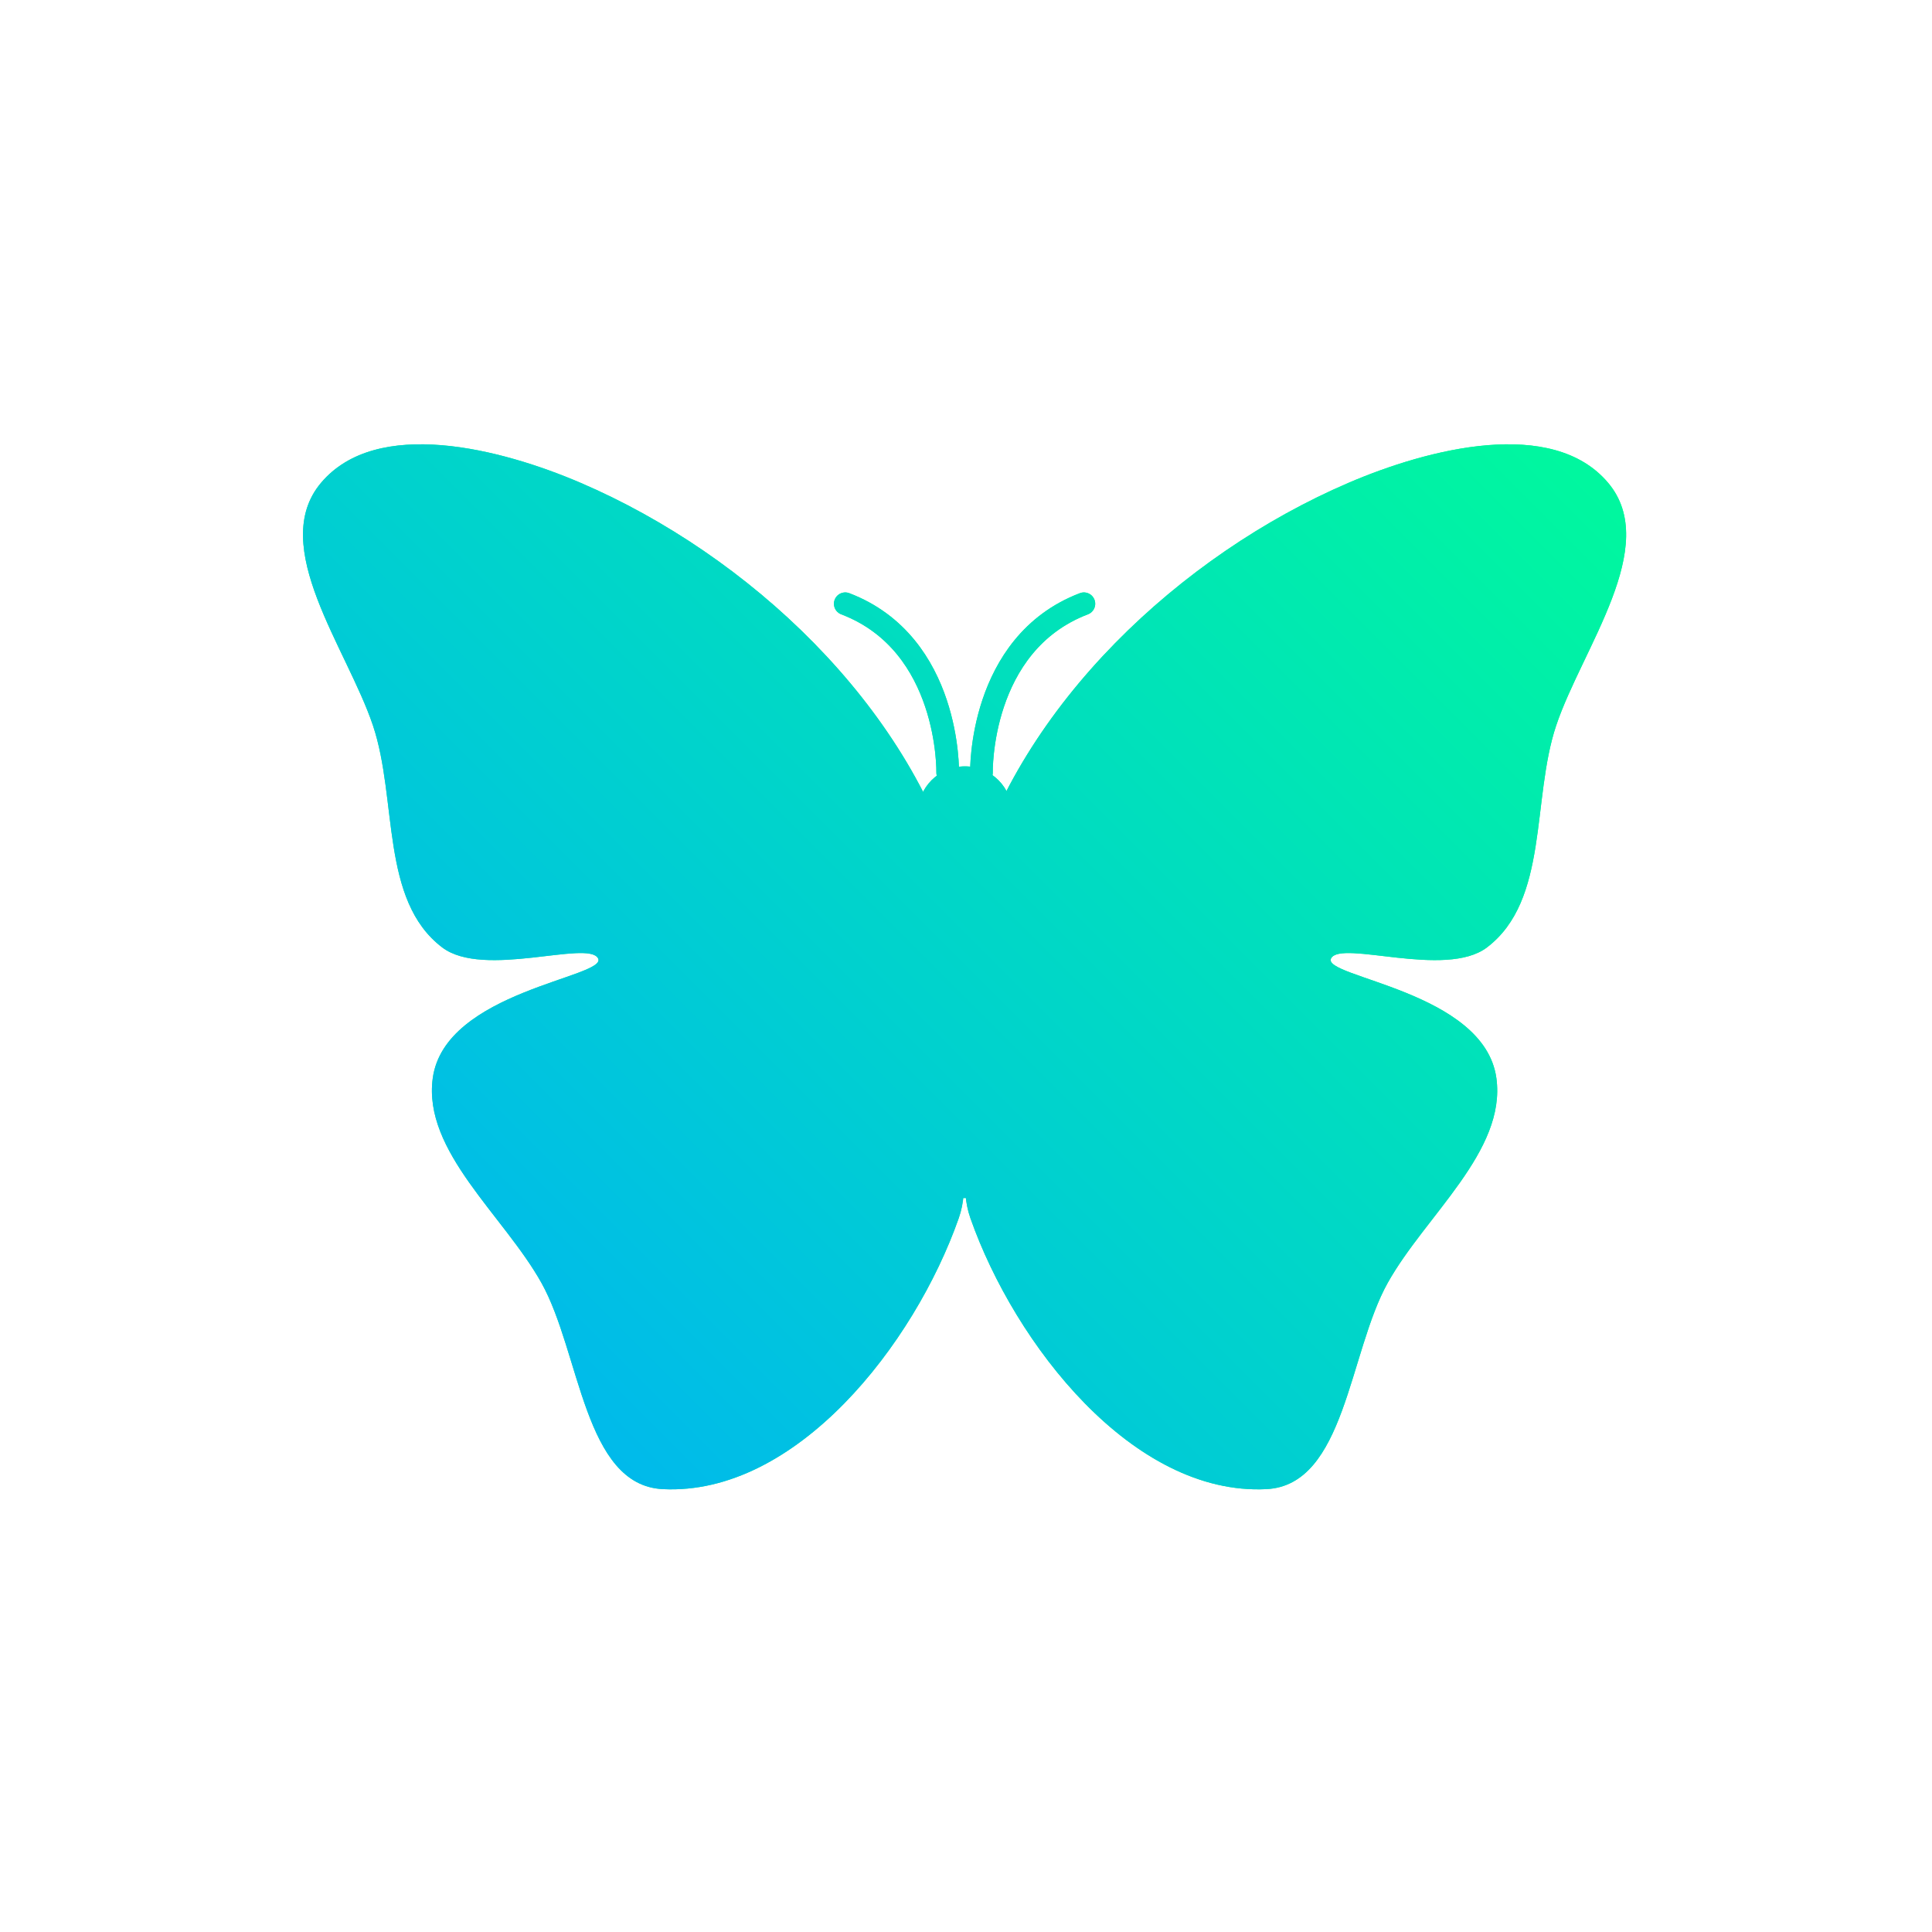
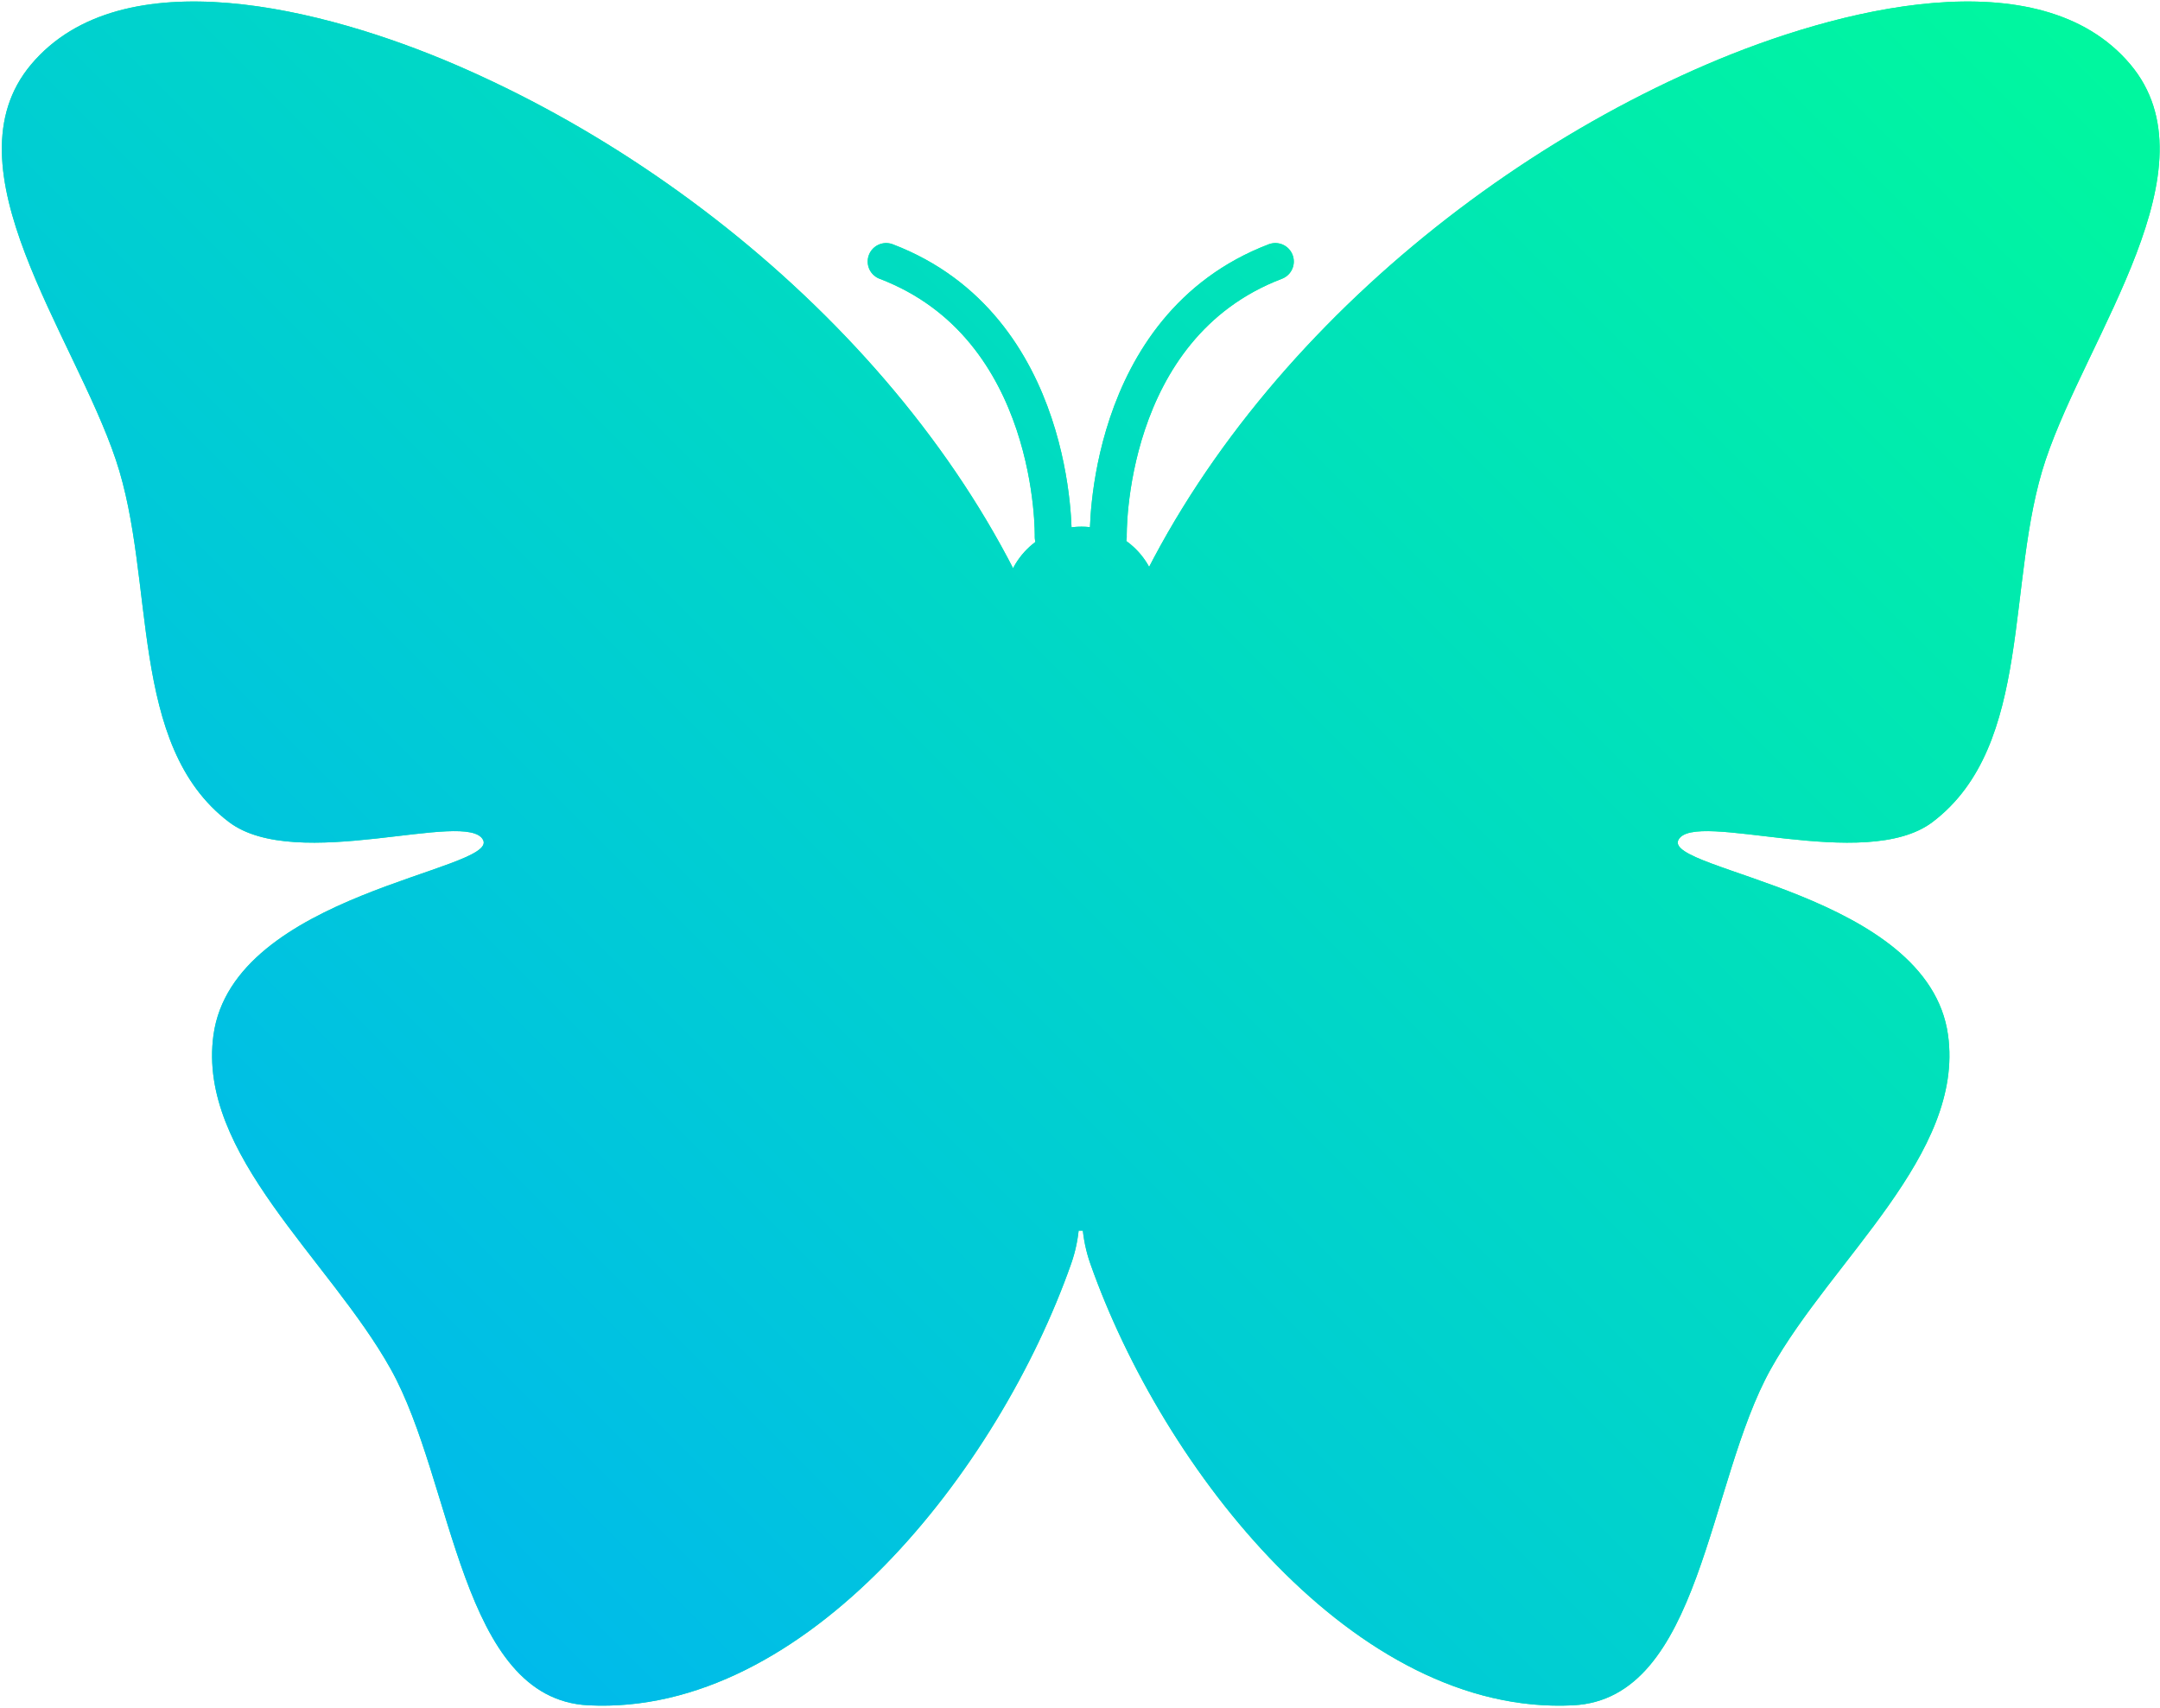
- <svg xmlns="http://www.w3.org/2000/svg" width="1024" height="1024" viewBox="0 0 1024 1024">
+ <svg xmlns="http://www.w3.org/2000/svg" width="702" height="555" viewBox="0 0 702 555">
  <g id="Butterfly">
    <g id="Left-Side">
-       <path id="Left-Wing" fill="#00ff95" fill-rule="evenodd" stroke="none" d="M 170.114 255.946 C 141.944 289.448 183.956 343.662 197.657 384.478 C 210.818 423.687 201.435 477.158 234.38 502.16 C 256.375 518.853 311.931 497.965 317.008 508.003 C 322.06 517.991 235.719 525.224 229.373 571.434 C 224.057 610.14 266.984 644.194 286.962 679.935 C 307.587 716.837 309.509 787.163 351.228 789.271 C 422.027 792.848 484.611 712.588 508.137 645.716 C 519.628 613.053 491.369 577.671 492.279 543.057 C 492.959 517.203 515.2 491.986 508.137 467.106 C 481.643 373.776 396.963 294.252 307.827 255.946 C 265.652 237.822 199.657 220.812 170.114 255.946 Z" />
-       <path id="Left-Antennae" fill="none" stroke="#00ff95" stroke-width="12" stroke-linecap="round" stroke-linejoin="round" d="M 502.295 409.517 C 502.295 409.517 503.792 341.282 448 320" />
+       <path id="Left-Wing" fill="#00ff95" fill-rule="evenodd" stroke="none" d="M 10.114 20.946 C -18.056 54.448 23.956 108.662 37.657 149.478 C 50.818 188.687 41.435 242.158 74.38 267.16 C 96.375 283.853 151.931 262.965 157.008 273.003 C 162.06 282.991 75.719 290.224 69.373 336.434 C 64.057 375.14 106.984 409.194 126.962 444.935 C 147.587 481.837 149.509 552.163 191.228 554.271 C 262.027 557.848 324.611 477.588 348.137 410.716 C 359.628 378.053 331.369 342.671 332.279 308.057 C 332.959 282.203 355.2 256.986 348.137 232.106 C 321.643 138.776 236.963 59.252 147.827 20.946 C 105.652 2.822 39.657 -14.188 10.114 20.946 Z" />
+       <path id="Left-Antennae" fill="none" stroke="#00ff95" stroke-width="12" stroke-linecap="round" stroke-linejoin="round" d="M 342.295 174.517 C 342.295 174.517 343.792 106.282 288 85" />
    </g>
    <g id="Right-Side">
-       <path id="path1" fill="#00ff95" fill-rule="evenodd" stroke="none" d="M 852.373 255.946 C 880.543 289.448 838.53 343.662 824.83 384.478 C 811.669 423.687 821.052 477.158 788.107 502.16 C 766.112 518.853 710.556 497.965 705.479 508.003 C 700.427 517.991 786.768 525.224 793.114 571.434 C 798.43 610.14 755.502 644.194 735.525 679.935 C 714.9 716.837 712.978 787.163 671.259 789.271 C 600.459 792.848 537.876 712.588 514.35 645.716 C 502.859 613.053 531.118 577.671 530.208 543.057 C 529.528 517.203 507.287 491.986 514.35 467.106 C 540.844 373.776 625.524 294.252 714.66 255.946 C 756.834 237.822 822.829 220.812 852.373 255.946 Z" />
-       <path id="path2" fill="none" stroke="#00ff95" stroke-width="12" stroke-linecap="round" stroke-linejoin="round" d="M 520.192 409.517 C 520.192 409.517 518.695 341.282 574.487 320" />
+       <path id="path1" fill="#00ff95" fill-rule="evenodd" stroke="none" d="M 692.373 20.946 C 720.543 54.448 678.53 108.662 664.83 149.478 C 651.669 188.687 661.052 242.158 628.107 267.16 C 606.112 283.853 550.556 262.965 545.479 273.003 C 540.427 282.991 626.768 290.224 633.114 336.434 C 638.43 375.14 595.502 409.194 575.525 444.935 C 554.9 481.837 552.978 552.163 511.259 554.271 C 440.459 557.848 377.876 477.588 354.35 410.716 C 342.859 378.053 371.118 342.671 370.208 308.057 C 369.528 282.203 347.287 256.986 354.35 232.106 C 380.844 138.776 465.524 59.252 554.66 20.946 C 596.834 2.822 662.829 -14.188 692.373 20.946 Z" />
+       <path id="path2" fill="none" stroke="#00ff95" stroke-width="12" stroke-linecap="round" stroke-linejoin="round" d="M 360.192 174.517 C 360.192 174.517 358.695 106.282 414.487 85" />
    </g>
-     <path id="Body" fill="#00ff95" fill-rule="evenodd" stroke="none" d="M 486.437 609.961 C 486.437 623.79 497.647 635 511.475 635 C 525.304 635 536.514 623.79 536.514 609.961 L 536.514 431.217 C 536.514 417.389 525.304 406.179 511.475 406.179 C 497.647 406.179 486.437 417.389 486.437 431.217 Z" />
+     <path id="Body" fill="#00ff95" fill-rule="evenodd" stroke="none" d="M 326.437 374.961 C 326.437 388.79 337.647 400 351.475 400 C 365.304 400 376.514 388.79 376.514 374.961 L 376.514 196.217 C 376.514 182.389 365.304 171.179 351.475 171.179 C 337.647 171.179 326.437 182.389 326.437 196.217 Z" />
  </g>
  <mask id="mask1" maskUnits="userSpaceOnUse" maskContentUnits="userSpaceOnUse" mask-type="alpha">
    <g id="g1">
      <g id="g2">
-         <path id="path3" fill="#00ff95" fill-rule="evenodd" stroke="none" d="M 170.114 255.946 C 141.944 289.448 183.956 343.662 197.657 384.478 C 210.818 423.687 201.435 477.158 234.38 502.16 C 256.375 518.853 311.931 497.965 317.008 508.003 C 322.06 517.991 235.719 525.224 229.373 571.434 C 224.057 610.14 266.984 644.194 286.962 679.935 C 307.587 716.837 309.509 787.163 351.228 789.271 C 422.027 792.848 484.611 712.588 508.137 645.716 C 519.628 613.053 491.369 577.671 492.279 543.057 C 492.959 517.203 515.2 491.986 508.137 467.106 C 481.643 373.776 396.963 294.252 307.827 255.946 C 265.652 237.822 199.657 220.812 170.114 255.946 Z" />
-         <path id="path4" fill="none" stroke="#00ff95" stroke-width="12" stroke-linecap="round" stroke-linejoin="round" d="M 502.295 409.517 C 502.295 409.517 503.792 341.282 448 320" />
+         <path id="path3" fill="#00ff95" fill-rule="evenodd" stroke="none" d="M 10.114 20.946 C -18.056 54.448 23.956 108.662 37.657 149.478 C 50.818 188.687 41.435 242.158 74.38 267.16 C 96.375 283.853 151.931 262.965 157.008 273.003 C 162.06 282.991 75.719 290.224 69.373 336.434 C 64.057 375.14 106.984 409.194 126.962 444.935 C 147.587 481.837 149.509 552.163 191.228 554.271 C 262.027 557.848 324.611 477.588 348.137 410.716 C 359.628 378.053 331.369 342.671 332.279 308.057 C 332.959 282.203 355.2 256.986 348.137 232.106 C 321.643 138.776 236.963 59.252 147.827 20.946 C 105.652 2.822 39.657 -14.188 10.114 20.946 Z" />
+         <path id="path4" fill="none" stroke="#00ff95" stroke-width="12" stroke-linecap="round" stroke-linejoin="round" d="M 342.295 174.517 C 342.295 174.517 343.792 106.282 288 85" />
      </g>
      <g id="g3">
-         <path id="path5" fill="#00ff95" fill-rule="evenodd" stroke="none" d="M 852.373 255.946 C 880.543 289.448 838.53 343.662 824.83 384.478 C 811.669 423.687 821.052 477.158 788.107 502.16 C 766.112 518.853 710.556 497.965 705.479 508.003 C 700.427 517.991 786.768 525.224 793.114 571.434 C 798.43 610.14 755.502 644.194 735.525 679.935 C 714.9 716.837 712.978 787.163 671.259 789.271 C 600.459 792.848 537.876 712.588 514.35 645.716 C 502.859 613.053 531.118 577.671 530.208 543.057 C 529.528 517.203 507.287 491.986 514.35 467.106 C 540.844 373.776 625.524 294.252 714.66 255.946 C 756.834 237.822 822.829 220.812 852.373 255.946 Z" />
-         <path id="path6" fill="none" stroke="#00ff95" stroke-width="12" stroke-linecap="round" stroke-linejoin="round" d="M 520.192 409.517 C 520.192 409.517 518.695 341.282 574.487 320" />
+         <path id="path5" fill="#00ff95" fill-rule="evenodd" stroke="none" d="M 692.373 20.946 C 720.543 54.448 678.53 108.662 664.83 149.478 C 651.669 188.687 661.052 242.158 628.107 267.16 C 606.112 283.853 550.556 262.965 545.479 273.003 C 540.427 282.991 626.768 290.224 633.114 336.434 C 638.43 375.14 595.502 409.194 575.525 444.935 C 554.9 481.837 552.978 552.163 511.259 554.271 C 440.459 557.848 377.876 477.588 354.35 410.716 C 342.859 378.053 371.118 342.671 370.208 308.057 C 369.528 282.203 347.287 256.986 354.35 232.106 C 380.844 138.776 465.524 59.252 554.66 20.946 C 596.834 2.822 662.829 -14.188 692.373 20.946 Z" />
+         <path id="path6" fill="none" stroke="#00ff95" stroke-width="12" stroke-linecap="round" stroke-linejoin="round" d="M 360.192 174.517 C 360.192 174.517 358.695 106.282 414.487 85" />
      </g>
-       <path id="path7" fill="#00ff95" fill-rule="evenodd" stroke="none" d="M 486.437 609.961 C 486.437 623.79 497.647 635 511.475 635 C 525.304 635 536.514 623.79 536.514 609.961 L 536.514 431.217 C 536.514 417.389 525.304 406.179 511.475 406.179 C 497.647 406.179 486.437 417.389 486.437 431.217 Z" />
+       <path id="path7" fill="#00ff95" fill-rule="evenodd" stroke="none" d="M 326.437 374.961 C 326.437 388.79 337.647 400 351.475 400 C 365.304 400 376.514 388.79 376.514 374.961 L 376.514 196.217 C 376.514 182.389 365.304 171.179 351.475 171.179 C 337.647 171.179 326.437 182.389 326.437 196.217 Z" />
    </g>
  </mask>
  <g id="Group" mask="url(#mask1)">
-     <linearGradient id="linearGradient1" x1="149.961" y1="874.039" x2="874.039" y2="149.961" gradientUnits="userSpaceOnUse">
+     <linearGradient id="linearGradient1" x1="-10.039" y1="639.039" x2="714.039" y2="-85.039" gradientUnits="userSpaceOnUse">
      <stop offset="0" stop-color="#00aaff" stop-opacity="1" />
      <stop offset="1" stop-color="#00ff95" stop-opacity="1" />
    </linearGradient>
-     <path id="Gradient-Fill" fill="url(#linearGradient1)" fill-rule="evenodd" stroke="none" d="M 1024 512 C 1024 229.23 794.77 0 512 0 C 229.23 0 0 229.23 0 512 C 0 794.77 229.23 1024 512 1024 C 794.77 1024 1024 794.77 1024 512 Z" />
+     <path id="Gradient-Fill" fill="url(#linearGradient1)" fill-rule="evenodd" stroke="none" d="M 864 277 C 864 -5.77 634.77 -235 352 -235 C 69.23 -235 -160 -5.77 -160 277 C -160 559.77 69.23 789 352 789 C 634.77 789 864 559.77 864 277 Z" />
  </g>
</svg>
